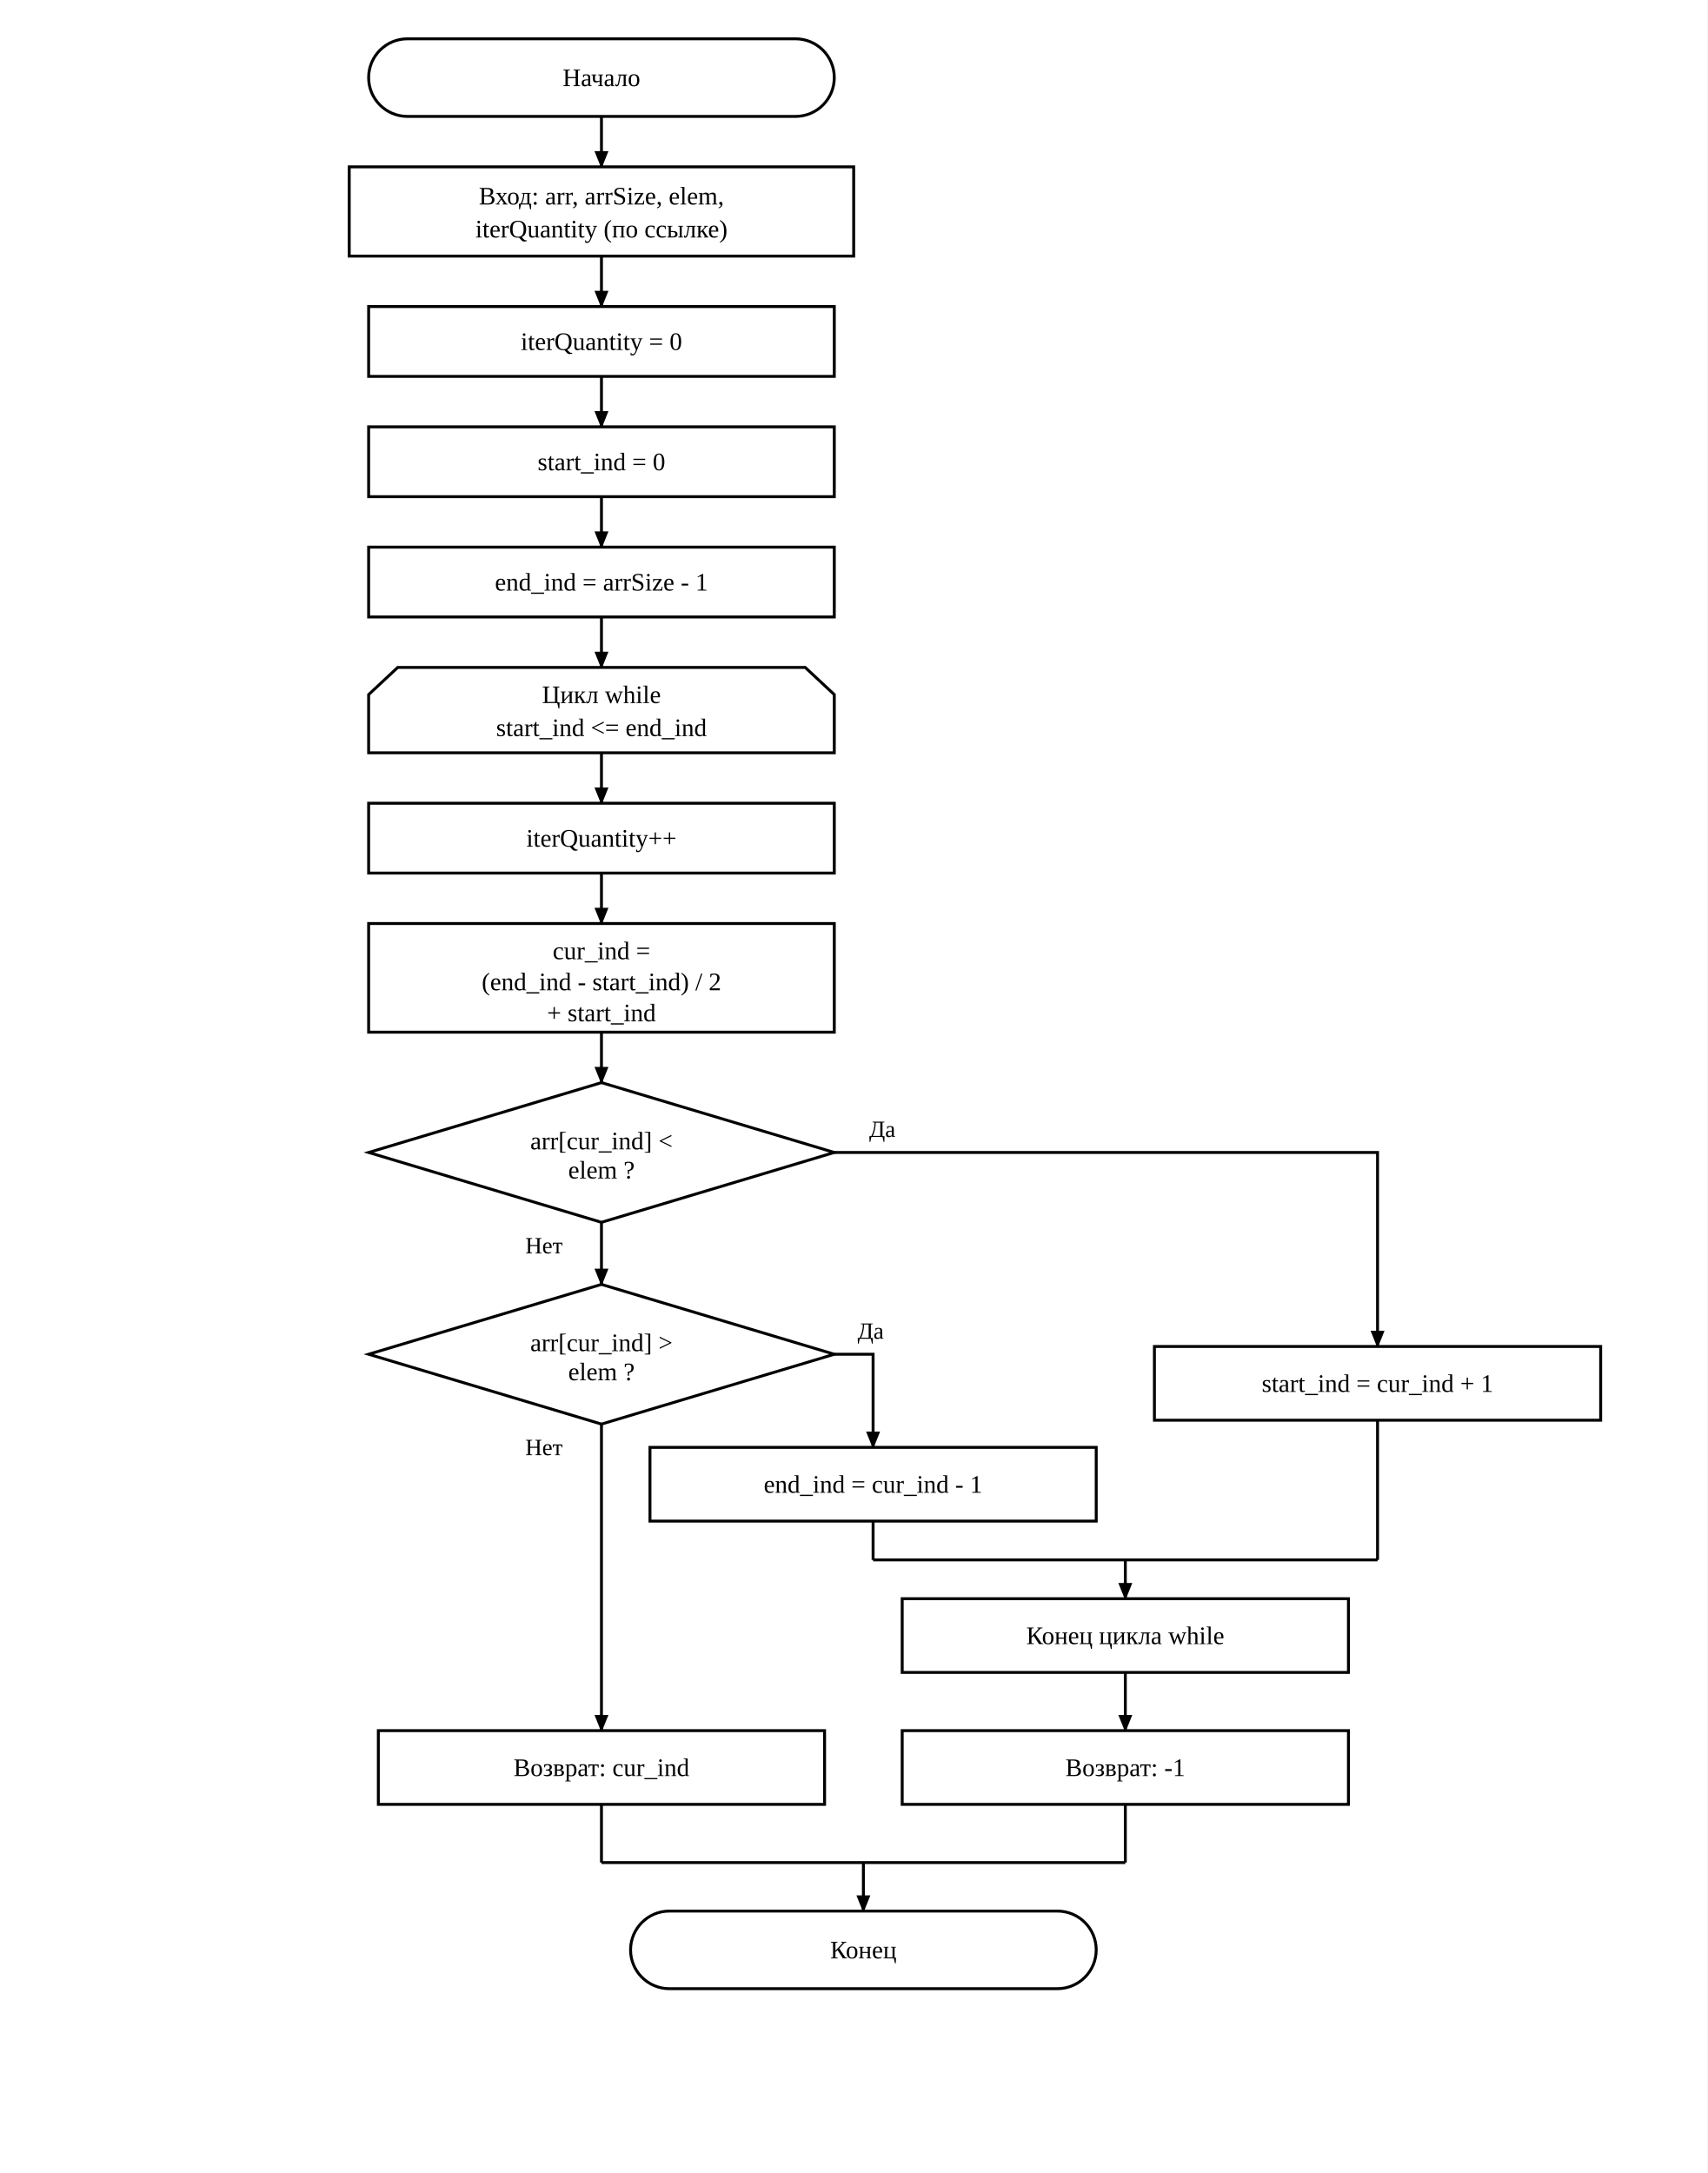
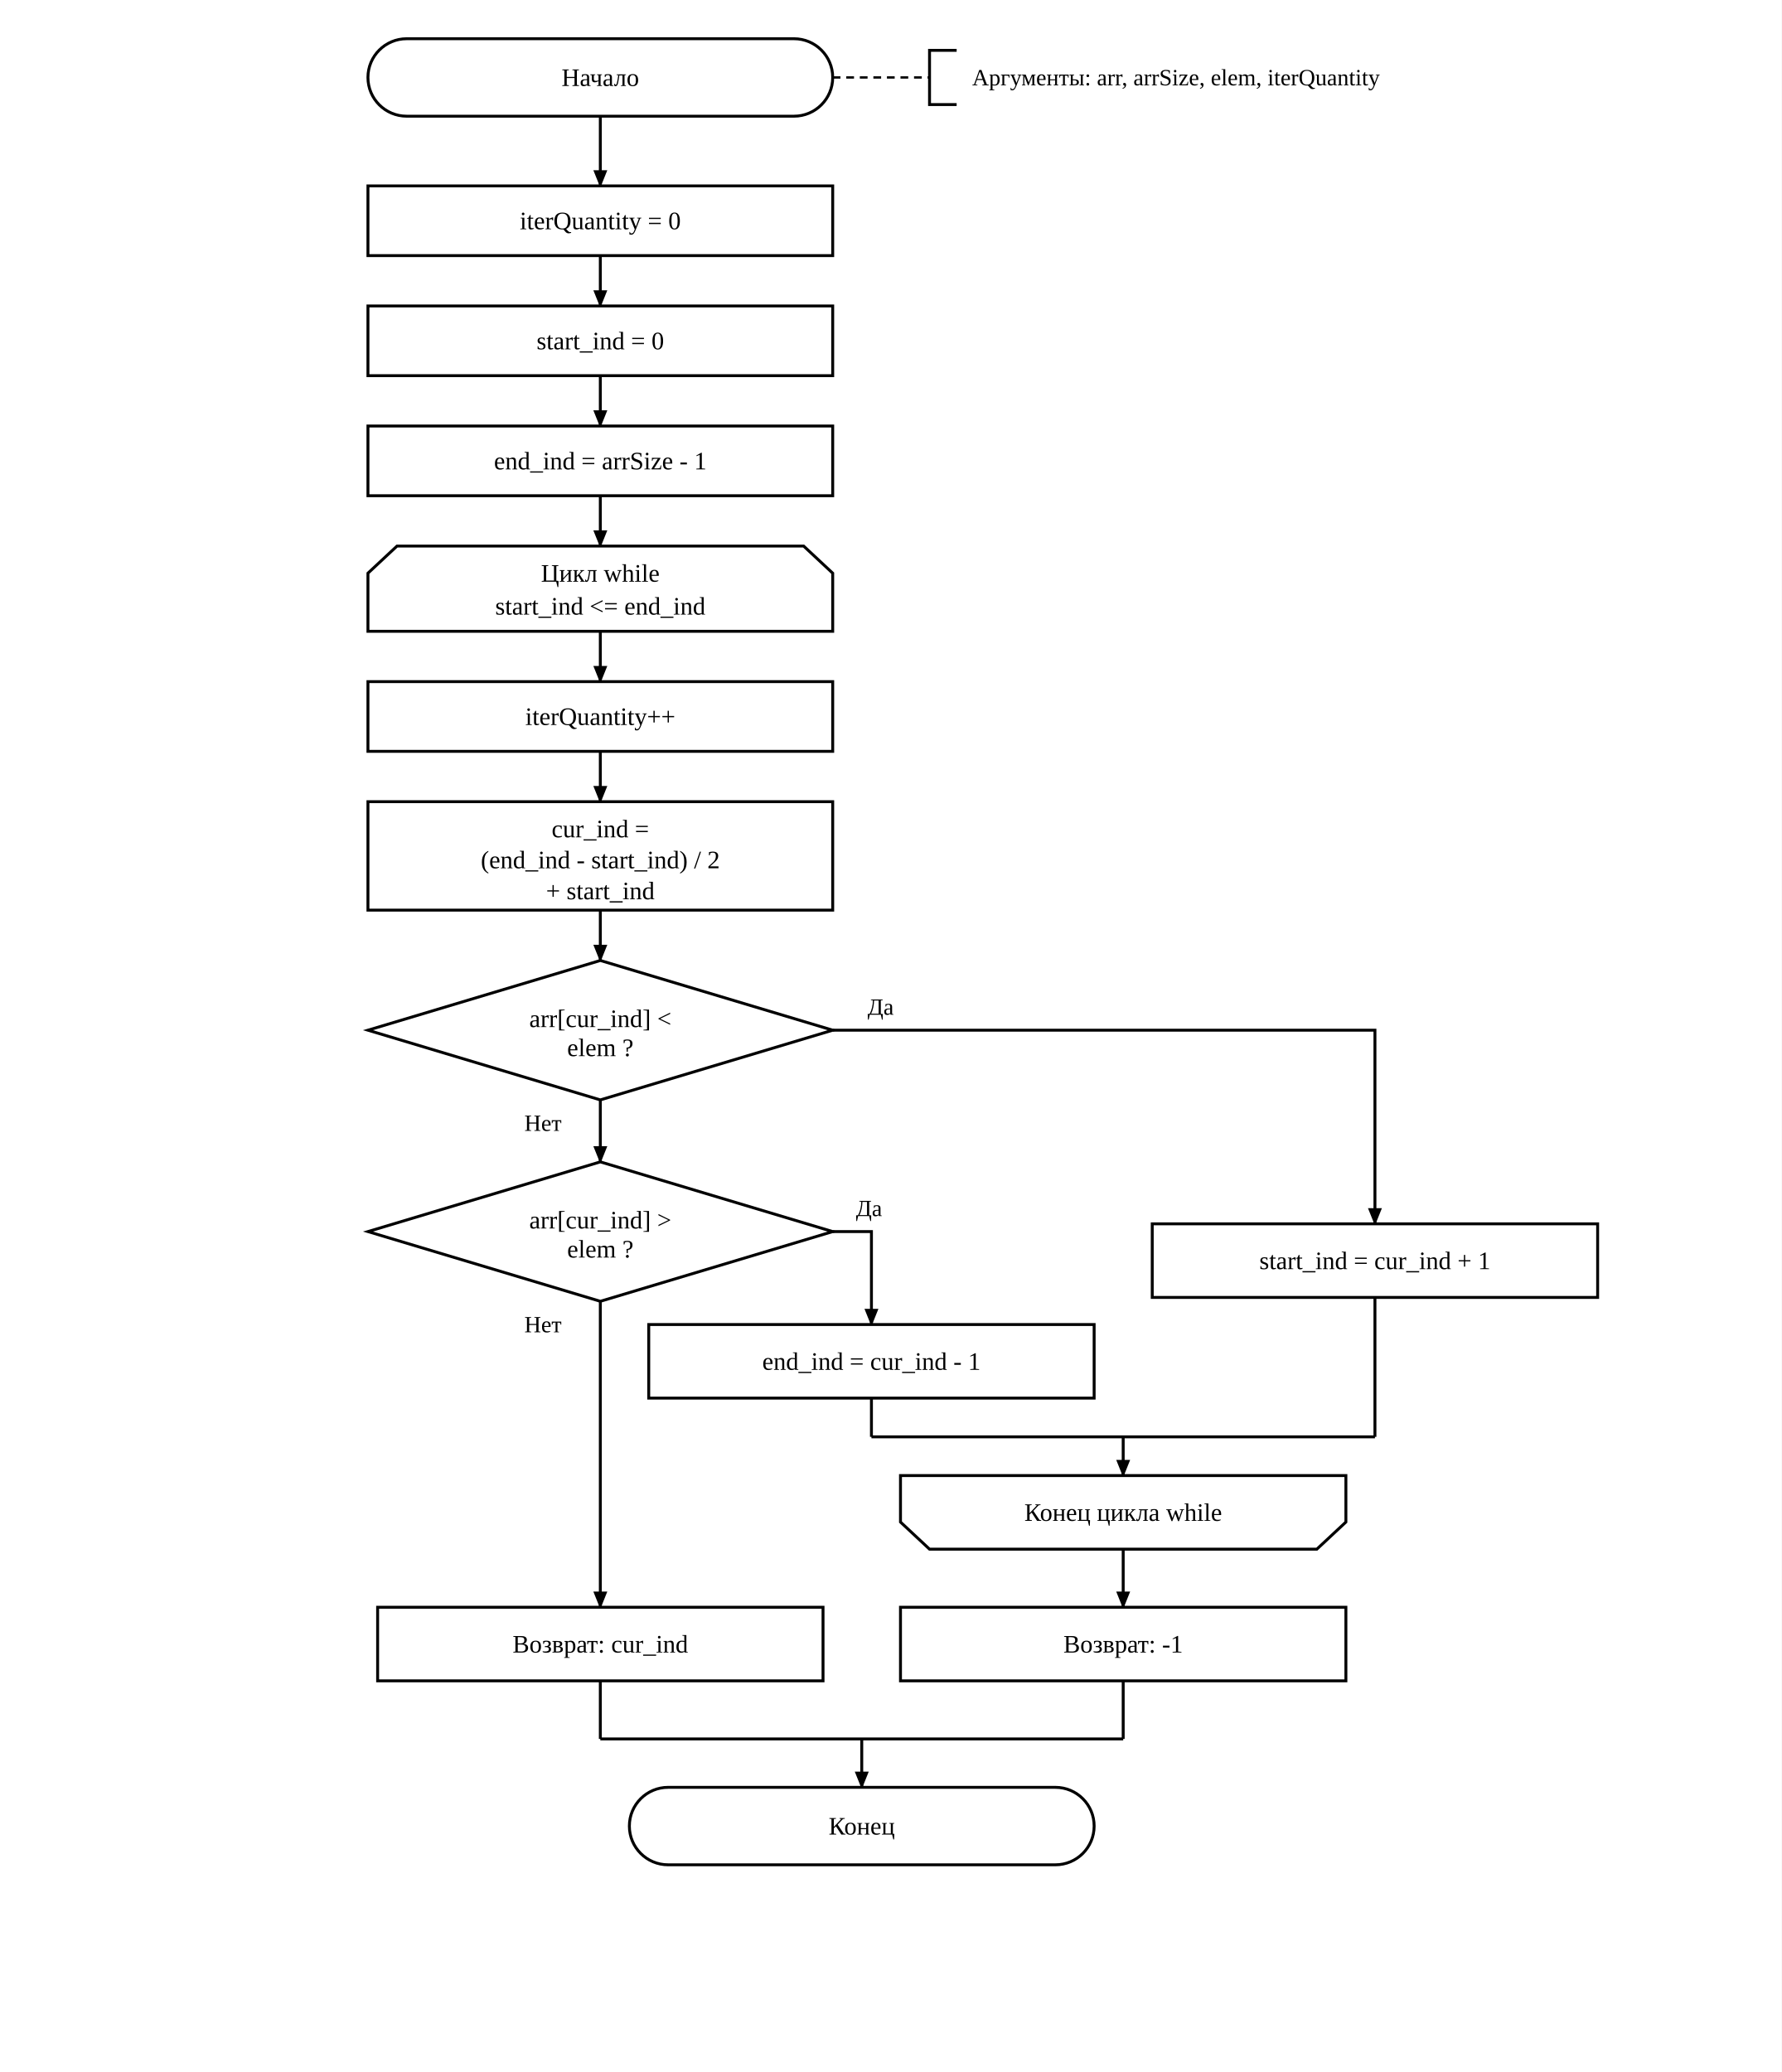
- <svg xmlns="http://www.w3.org/2000/svg" viewBox="0 0 880 1120" width="880" height="1120">
+ <svg xmlns="http://www.w3.org/2000/svg" viewBox="0 0 920 1070" width="920" height="1070">
  <defs>
    <style>
      .shape { fill: #ffffff; stroke: #000000; stroke-width: 1.5; }
+       .comment-line { fill: none; stroke: #000000; stroke-width: 1.2; stroke-dasharray: 4,3; }
+       .comment-bracket { fill: none; stroke: #000000; stroke-width: 1.5; }
      .arrow { fill: none; stroke: #000000; stroke-width: 1.5; marker-end: url(#arrow); }
      .wire { fill: none; stroke: #000000; stroke-width: 1.5; }
      .txt { font-family: "Times New Roman", serif; font-size: 13px; fill: #000000; text-anchor: middle; dominant-baseline: central; }
+       .ctxt { font-family: "Times New Roman", serif; font-size: 12px; fill: #000000; text-anchor: start; dominant-baseline: central; }
      .lbl { font-family: "Times New Roman", serif; font-size: 12px; fill: #000000; }
    </style>
    <marker id="arrow" viewBox="0 0 10 10" refX="9" refY="5" markerWidth="6" markerHeight="6" orient="auto">
      <path d="M 0 1 L 10 5 L 0 9 z" fill="#000000" />
    </marker>
  </defs>
  <rect width="100%" height="100%" fill="#ffffff" />
  <rect x="190" y="20" width="240" height="40" rx="20" ry="20" class="shape" />
  <text x="310" y="40" class="txt">Начало</text>
-   <line x1="310" y1="60" x2="310" y2="86" class="arrow" />
-   <rect x="180" y="86" width="260" height="46" class="shape" />
-   <text x="310" y="101" class="txt">Вход: arr, arrSize, elem,</text>
-   <text x="310" y="118" class="txt">iterQuantity (по ссылке)</text>
+   <line x1="310" y1="60" x2="310" y2="96" class="arrow" />
+   <line x1="430" y1="40" x2="480" y2="40" class="comment-line" />
+   <polyline points="494,26 480,26 480,54 494,54" class="comment-bracket" />
+   <text x="502" y="40" class="ctxt">Аргументы: arr, arrSize, elem, iterQuantity</text>
+   <rect x="190" y="96" width="240" height="36" class="shape" />
+   <text x="310" y="114" class="txt">iterQuantity = 0</text>
  <line x1="310" y1="132" x2="310" y2="158" class="arrow" />
  <rect x="190" y="158" width="240" height="36" class="shape" />
-   <text x="310" y="176" class="txt">iterQuantity = 0</text>
+   <text x="310" y="176" class="txt">start_ind = 0</text>
  <line x1="310" y1="194" x2="310" y2="220" class="arrow" />
  <rect x="190" y="220" width="240" height="36" class="shape" />
-   <text x="310" y="238" class="txt">start_ind = 0</text>
+   <text x="310" y="238" class="txt">end_ind = arrSize - 1</text>
  <line x1="310" y1="256" x2="310" y2="282" class="arrow" />
-   <rect x="190" y="282" width="240" height="36" class="shape" />
-   <text x="310" y="300" class="txt">end_ind = arrSize - 1</text>
-   <line x1="310" y1="318" x2="310" y2="344" class="arrow" />
-   <polygon points="205,344 415,344 430,358 430,388 190,388 190,358" class="shape" />
-   <text x="310" y="358" class="txt">Цикл while</text>
-   <text x="310" y="375" class="txt">start_ind &lt;= end_ind</text>
+   <polygon points="205,282 415,282 430,296 430,326 190,326 190,296" class="shape" />
+   <text x="310" y="296" class="txt">Цикл while</text>
+   <text x="310" y="313" class="txt">start_ind &lt;= end_ind</text>
+   <line x1="310" y1="326" x2="310" y2="352" class="arrow" />
+   <rect x="190" y="352" width="240" height="36" class="shape" />
+   <text x="310" y="370" class="txt">iterQuantity++</text>
  <line x1="310" y1="388" x2="310" y2="414" class="arrow" />
-   <rect x="190" y="414" width="240" height="36" class="shape" />
-   <text x="310" y="432" class="txt">iterQuantity++</text>
-   <line x1="310" y1="450" x2="310" y2="476" class="arrow" />
-   <rect x="190" y="476" width="240" height="56" class="shape" />
-   <text x="310" y="490" class="txt">cur_ind =</text>
-   <text x="310" y="506" class="txt">(end_ind - start_ind) / 2</text>
-   <text x="310" y="522" class="txt">+ start_ind</text>
-   <line x1="310" y1="532" x2="310" y2="558" class="arrow" />
-   <polygon points="310,558 430,594 310,630 190,594" class="shape" />
-   <text x="310" y="588" class="txt">arr[cur_ind] &lt;</text>
-   <text x="310" y="603" class="txt">elem ?</text>
-   <polyline points="430,594 710,594 710,694" class="arrow" />
-   <text x="448" y="586" class="lbl">Да</text>
-   <rect x="595" y="694" width="230" height="38" class="shape" />
-   <text x="710" y="713" class="txt">start_ind = cur_ind + 1</text>
-   <line x1="310" y1="630" x2="310" y2="662" class="arrow" />
-   <text x="290" y="646" class="lbl" text-anchor="end">Нет</text>
-   <polygon points="310,662 430,698 310,734 190,698" class="shape" />
-   <text x="310" y="692" class="txt">arr[cur_ind] &gt;</text>
-   <text x="310" y="707" class="txt">elem ?</text>
-   <polyline points="430,698 450,698 450,746" class="arrow" />
-   <text x="442" y="690" class="lbl">Да</text>
-   <rect x="335" y="746" width="230" height="38" class="shape" />
-   <text x="450" y="765" class="txt">end_ind = cur_ind - 1</text>
-   <line x1="450" y1="784" x2="450" y2="804" class="wire" />
-   <line x1="710" y1="732" x2="710" y2="804" class="wire" />
-   <line x1="450" y1="804" x2="710" y2="804" class="wire" />
-   <line x1="580" y1="804" x2="580" y2="824" class="arrow" />
-   <rect x="465" y="824" width="230" height="38" class="shape" />
-   <text x="580" y="843" class="txt">Конец цикла while</text>
-   <line x1="580" y1="862" x2="580" y2="892" class="arrow" />
-   <rect x="465" y="892" width="230" height="38" class="shape" />
-   <text x="580" y="911" class="txt">Возврат: -1</text>
-   <polyline points="310,734 310,892" class="arrow" />
-   <text x="290" y="750" class="lbl" text-anchor="end">Нет</text>
-   <rect x="195" y="892" width="230" height="38" class="shape" />
-   <text x="310" y="911" class="txt">Возврат: cur_ind</text>
-   <line x1="310" y1="930" x2="310" y2="960" class="wire" />
-   <line x1="580" y1="930" x2="580" y2="960" class="wire" />
-   <line x1="310" y1="960" x2="580" y2="960" class="wire" />
-   <line x1="445" y1="960" x2="445" y2="985" class="arrow" />
-   <rect x="325" y="985" width="240" height="40" rx="20" ry="20" class="shape" />
-   <text x="445" y="1005" class="txt">Конец</text>
+   <rect x="190" y="414" width="240" height="56" class="shape" />
+   <text x="310" y="428" class="txt">cur_ind =</text>
+   <text x="310" y="444" class="txt">(end_ind - start_ind) / 2</text>
+   <text x="310" y="460" class="txt">+ start_ind</text>
+   <line x1="310" y1="470" x2="310" y2="496" class="arrow" />
+   <polygon points="310,496 430,532 310,568 190,532" class="shape" />
+   <text x="310" y="526" class="txt">arr[cur_ind] &lt;</text>
+   <text x="310" y="541" class="txt">elem ?</text>
+   <polyline points="430,532 710,532 710,632" class="arrow" />
+   <text x="448" y="524" class="lbl">Да</text>
+   <rect x="595" y="632" width="230" height="38" class="shape" />
+   <text x="710" y="651" class="txt">start_ind = cur_ind + 1</text>
+   <line x1="310" y1="568" x2="310" y2="600" class="arrow" />
+   <text x="290" y="584" class="lbl" text-anchor="end">Нет</text>
+   <polygon points="310,600 430,636 310,672 190,636" class="shape" />
+   <text x="310" y="630" class="txt">arr[cur_ind] &gt;</text>
+   <text x="310" y="645" class="txt">elem ?</text>
+   <polyline points="430,636 450,636 450,684" class="arrow" />
+   <text x="442" y="628" class="lbl">Да</text>
+   <rect x="335" y="684" width="230" height="38" class="shape" />
+   <text x="450" y="703" class="txt">end_ind = cur_ind - 1</text>
+   <line x1="450" y1="722" x2="450" y2="742" class="wire" />
+   <line x1="710" y1="670" x2="710" y2="742" class="wire" />
+   <line x1="450" y1="742" x2="710" y2="742" class="wire" />
+   <line x1="580" y1="742" x2="580" y2="762" class="arrow" />
+   <polygon points="465,762 695,762 695,786 680,800 480,800 465,786" class="shape" />
+   <text x="580" y="781" class="txt">Конец цикла while</text>
+   <line x1="580" y1="800" x2="580" y2="830" class="arrow" />
+   <rect x="465" y="830" width="230" height="38" class="shape" />
+   <text x="580" y="849" class="txt">Возврат: -1</text>
+   <polyline points="310,672 310,830" class="arrow" />
+   <text x="290" y="688" class="lbl" text-anchor="end">Нет</text>
+   <rect x="195" y="830" width="230" height="38" class="shape" />
+   <text x="310" y="849" class="txt">Возврат: cur_ind</text>
+   <line x1="310" y1="868" x2="310" y2="898" class="wire" />
+   <line x1="580" y1="868" x2="580" y2="898" class="wire" />
+   <line x1="310" y1="898" x2="580" y2="898" class="wire" />
+   <line x1="445" y1="898" x2="445" y2="923" class="arrow" />
+   <rect x="325" y="923" width="240" height="40" rx="20" ry="20" class="shape" />
+   <text x="445" y="943" class="txt">Конец</text>
</svg>
